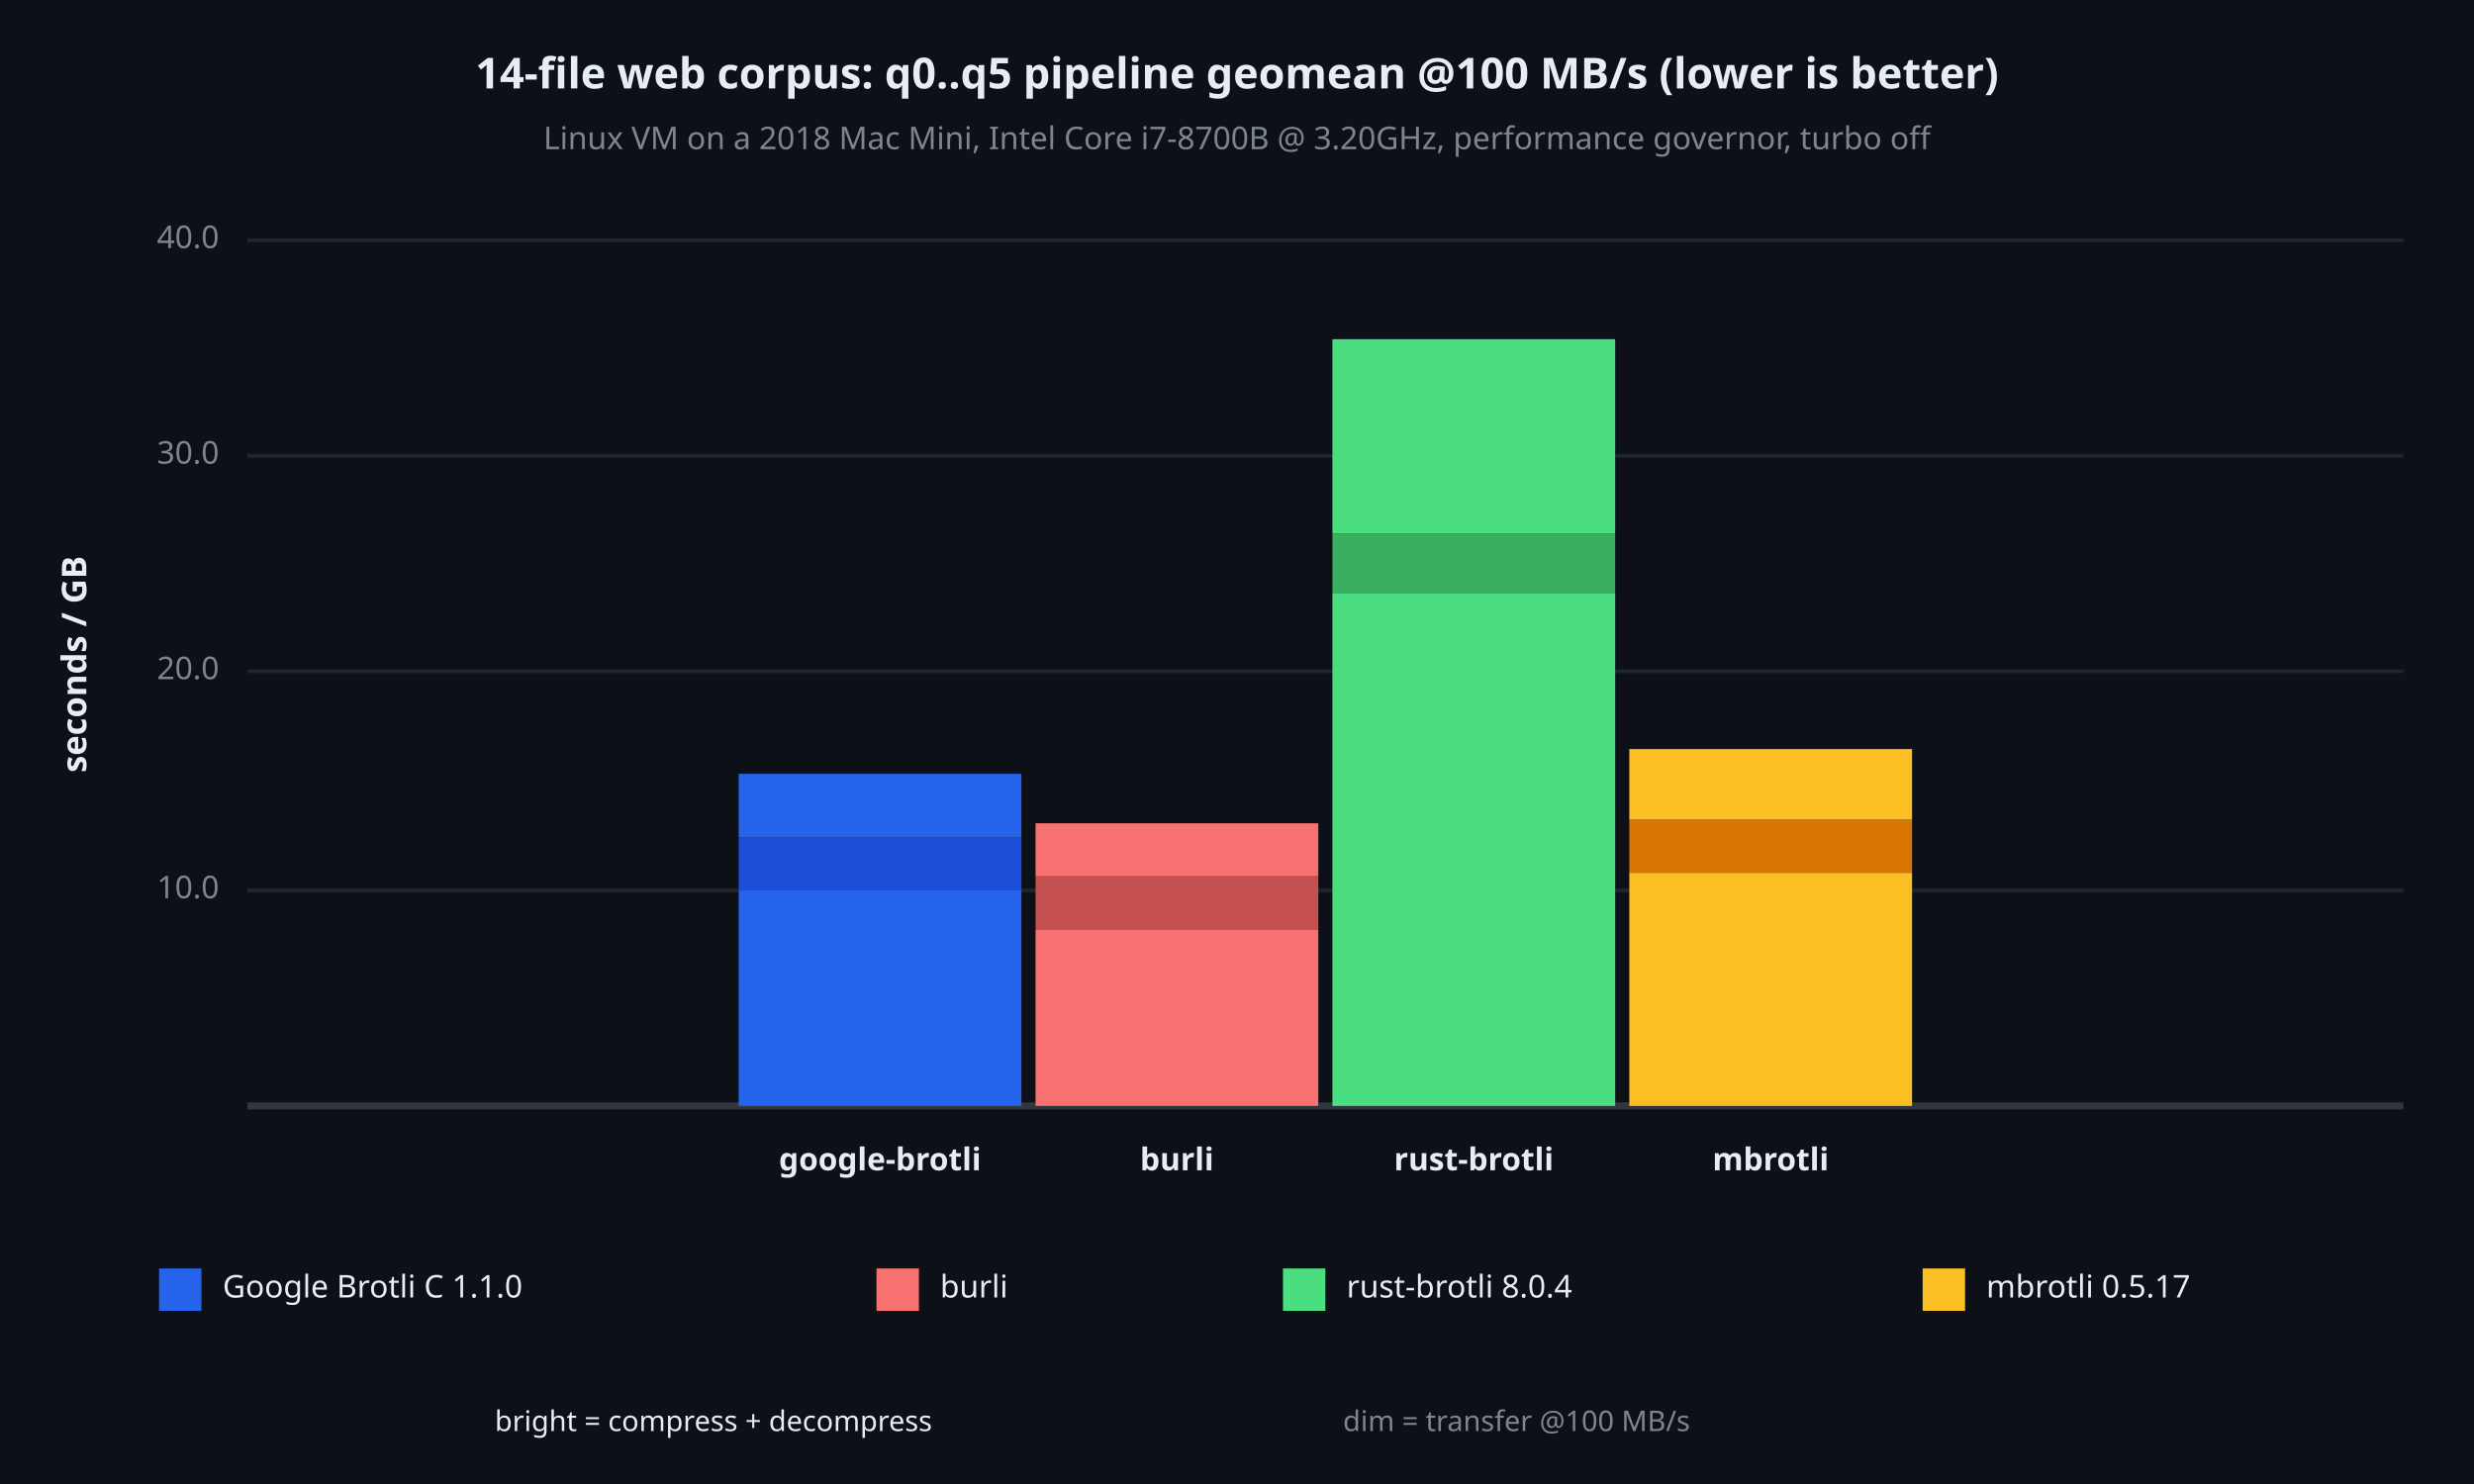
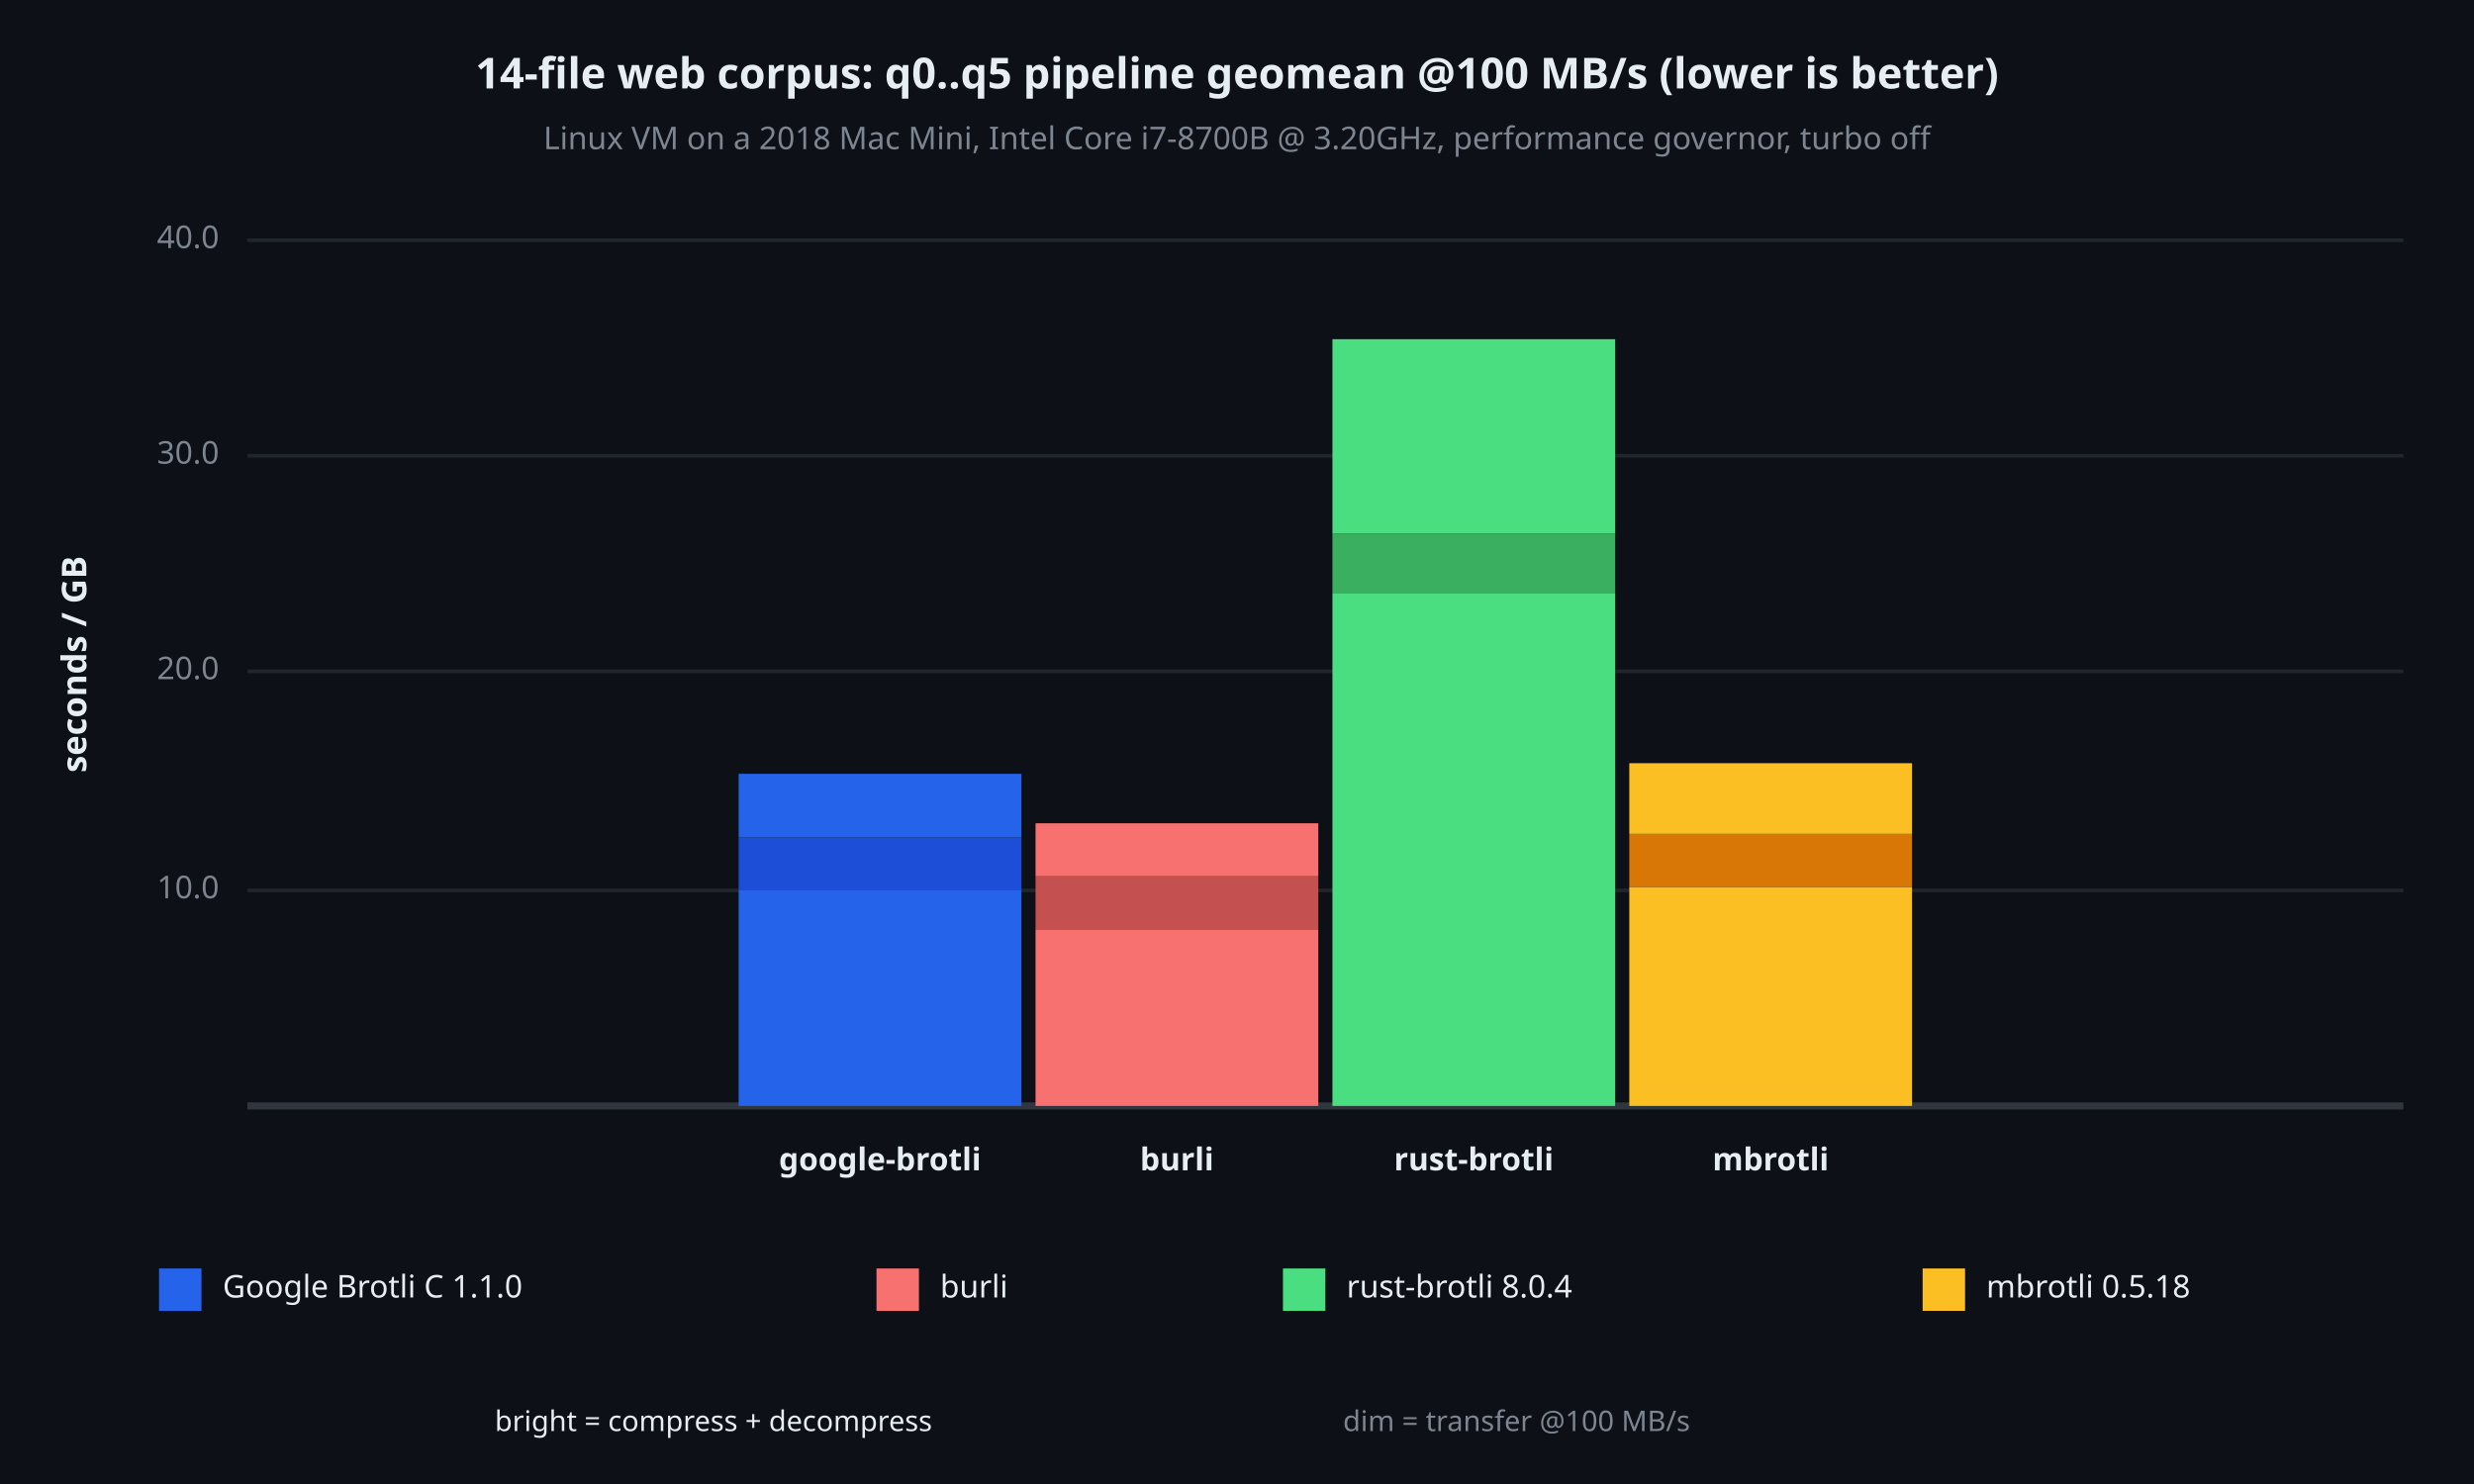
<svg xmlns="http://www.w3.org/2000/svg" viewBox="0 0 700 420" font-family="system-ui, -apple-system, sans-serif">
  <rect x="0" y="0" width="700" height="420" opacity="1" fill="#0D1117" stroke="none" />
  <text x="350" y="22" dy="0.5ex" text-anchor="middle" font-family="sans-serif" font-size="12.097" opacity="1" fill="#E6EDF3" font-weight="bold">
14-file web corpus: q0..q5 pipeline geomean @100 MB/s (lower is better)
</text>
  <text x="350" y="40" dy="0.5ex" text-anchor="middle" font-family="sans-serif" font-size="8.871" opacity="1" fill="#7D8590">
Linux VM on a 2018 Mac Mini, Intel Core i7-8700B @ 3.20GHz, performance governor, turbo off
</text>
  <text x="22" y="188" dy="0.5ex" text-anchor="middle" font-family="sans-serif" font-size="9.677" opacity="1" fill="#E6EDF3" font-weight="bold" transform="rotate(270, 22, 188)">
seconds / GB
</text>
  <polyline fill="none" opacity="1" stroke="#21262D" stroke-width="1" points="70,252 680,252 " />
  <text x="62" y="252" dy="0.5ex" text-anchor="end" font-family="sans-serif" font-size="8.871" opacity="1" fill="#7D8590">
10.0
</text>
  <polyline fill="none" opacity="1" stroke="#21262D" stroke-width="1" points="70,190 680,190 " />
  <text x="62" y="190" dy="0.5ex" text-anchor="end" font-family="sans-serif" font-size="8.871" opacity="1" fill="#7D8590">
20.0
</text>
  <polyline fill="none" opacity="1" stroke="#21262D" stroke-width="1" points="70,129 680,129 " />
  <text x="62" y="129" dy="0.5ex" text-anchor="end" font-family="sans-serif" font-size="8.871" opacity="1" fill="#7D8590">
30.0
</text>
  <polyline fill="none" opacity="1" stroke="#21262D" stroke-width="1" points="70,68 680,68 " />
  <text x="62" y="68" dy="0.5ex" text-anchor="end" font-family="sans-serif" font-size="8.871" opacity="1" fill="#7D8590">
40.0
</text>
  <polyline fill="none" opacity="1" stroke="#30363D" stroke-width="2" points="70,313 680,313 " />
  <rect x="209" y="252" width="80" height="61" opacity="1" fill="#2563EB" stroke="none" />
  <rect x="209" y="237" width="80" height="15" opacity="1" fill="#1D4ED8" stroke="none" />
  <rect x="209" y="219" width="80" height="18" opacity="1" fill="#2563EB" stroke="none" />
  <text x="249" y="329" dy="0.5ex" text-anchor="middle" font-family="sans-serif" font-size="8.871" opacity="1" fill="#E6EDF3" font-weight="bold">
google-brotli
</text>
  <rect x="293" y="263" width="80" height="50" opacity="1" fill="#F87171" stroke="none" />
  <rect x="293" y="248" width="80" height="15" opacity="1" fill="#C45050" stroke="none" />
  <rect x="293" y="233" width="80" height="15" opacity="1" fill="#F87171" stroke="none" />
  <text x="333" y="329" dy="0.5ex" text-anchor="middle" font-family="sans-serif" font-size="8.871" opacity="1" fill="#E6EDF3" font-weight="bold">
burli
</text>
  <rect x="377" y="168" width="80" height="145" opacity="1" fill="#4ADE80" stroke="none" />
  <rect x="377" y="151" width="80" height="17" opacity="1" fill="#3AAF60" stroke="none" />
  <rect x="377" y="96" width="80" height="55" opacity="1" fill="#4ADE80" stroke="none" />
  <text x="417" y="329" dy="0.5ex" text-anchor="middle" font-family="sans-serif" font-size="8.871" opacity="1" fill="#E6EDF3" font-weight="bold">
rust-brotli
</text>
-   <rect x="461" y="247" width="80" height="66" opacity="1" fill="#FBBF24" stroke="none" />
-   <rect x="461" y="232" width="80" height="15" opacity="1" fill="#D97706" stroke="none" />
-   <rect x="461" y="212" width="80" height="20" opacity="1" fill="#FBBF24" stroke="none" />
+   <rect x="461" y="251" width="80" height="62" opacity="1" fill="#FBBF24" stroke="none" />
+   <rect x="461" y="236" width="80" height="15" opacity="1" fill="#D97706" stroke="none" />
+   <rect x="461" y="216" width="80" height="20" opacity="1" fill="#FBBF24" stroke="none" />
  <text x="501" y="329" dy="0.5ex" text-anchor="middle" font-family="sans-serif" font-size="8.871" opacity="1" fill="#E6EDF3" font-weight="bold">
mbrotli
</text>
  <rect x="45" y="359" width="12" height="12" opacity="1" fill="#2563EB" stroke="none" />
  <text x="63" y="365" dy="0.5ex" text-anchor="start" font-family="sans-serif" font-size="8.871" opacity="1" fill="#E6EDF3">
Google Brotli C 1.1.0
</text>
  <rect x="248" y="359" width="12" height="12" opacity="1" fill="#F87171" stroke="none" />
  <text x="266" y="365" dy="0.5ex" text-anchor="start" font-family="sans-serif" font-size="8.871" opacity="1" fill="#E6EDF3">
burli
</text>
  <rect x="363" y="359" width="12" height="12" opacity="1" fill="#4ADE80" stroke="none" />
  <text x="381" y="365" dy="0.5ex" text-anchor="start" font-family="sans-serif" font-size="8.871" opacity="1" fill="#E6EDF3">
rust-brotli 8.0.4
</text>
  <rect x="544" y="359" width="12" height="12" opacity="1" fill="#FBBF24" stroke="none" />
  <text x="562" y="365" dy="0.5ex" text-anchor="start" font-family="sans-serif" font-size="8.871" opacity="1" fill="#E6EDF3">
- mbrotli 0.5.17
+ mbrotli 0.5.18
</text>
  <text x="140" y="403" dy="0.5ex" text-anchor="start" font-family="sans-serif" font-size="8.065" opacity="1" fill="#E6EDF3">
bright = compress + decompress
</text>
  <text x="380" y="403" dy="0.5ex" text-anchor="start" font-family="sans-serif" font-size="8.065" opacity="1" fill="#7D8590">
dim = transfer @100 MB/s
</text>
</svg>
